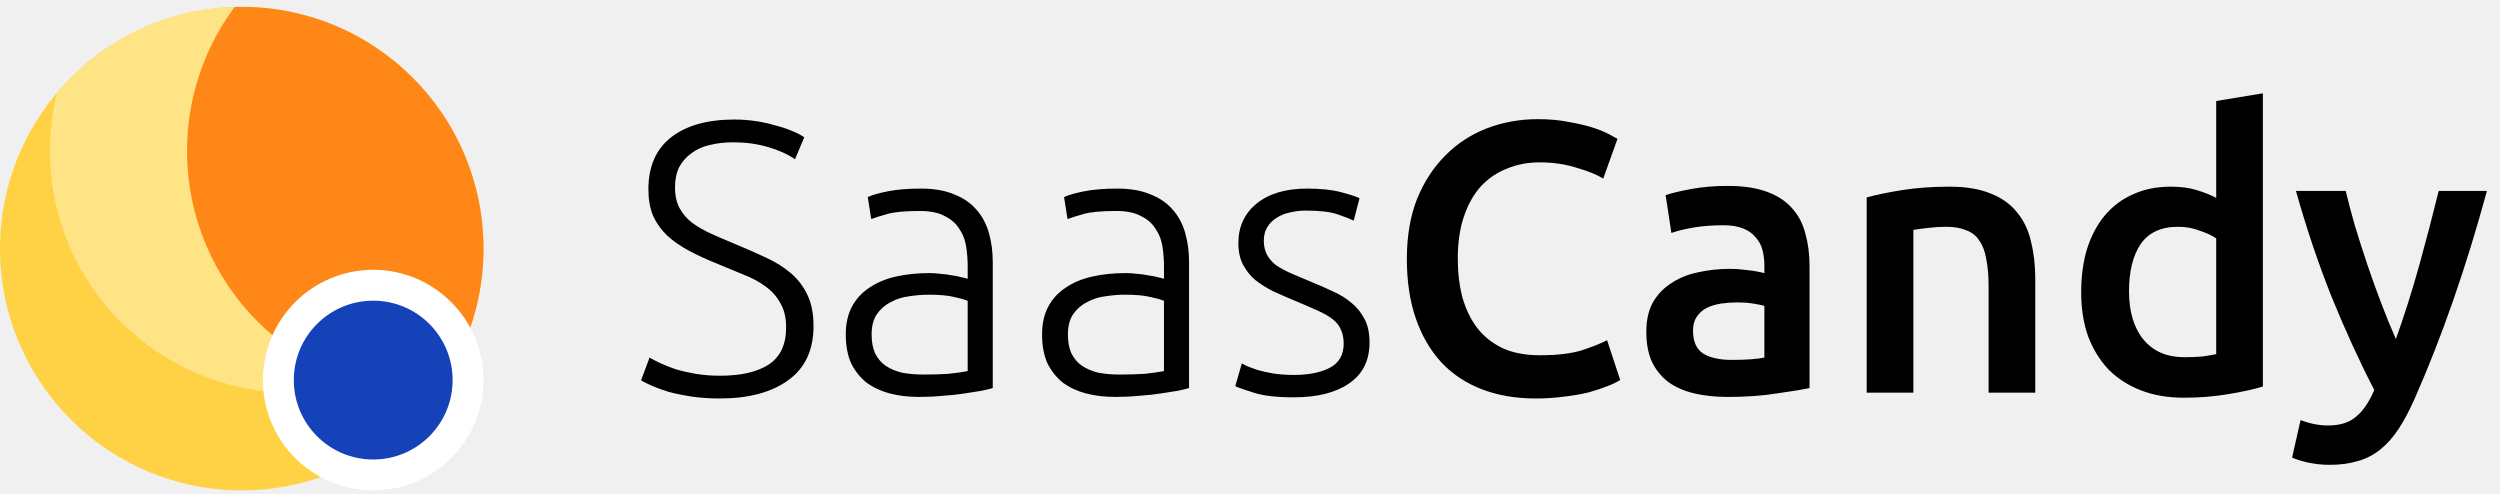
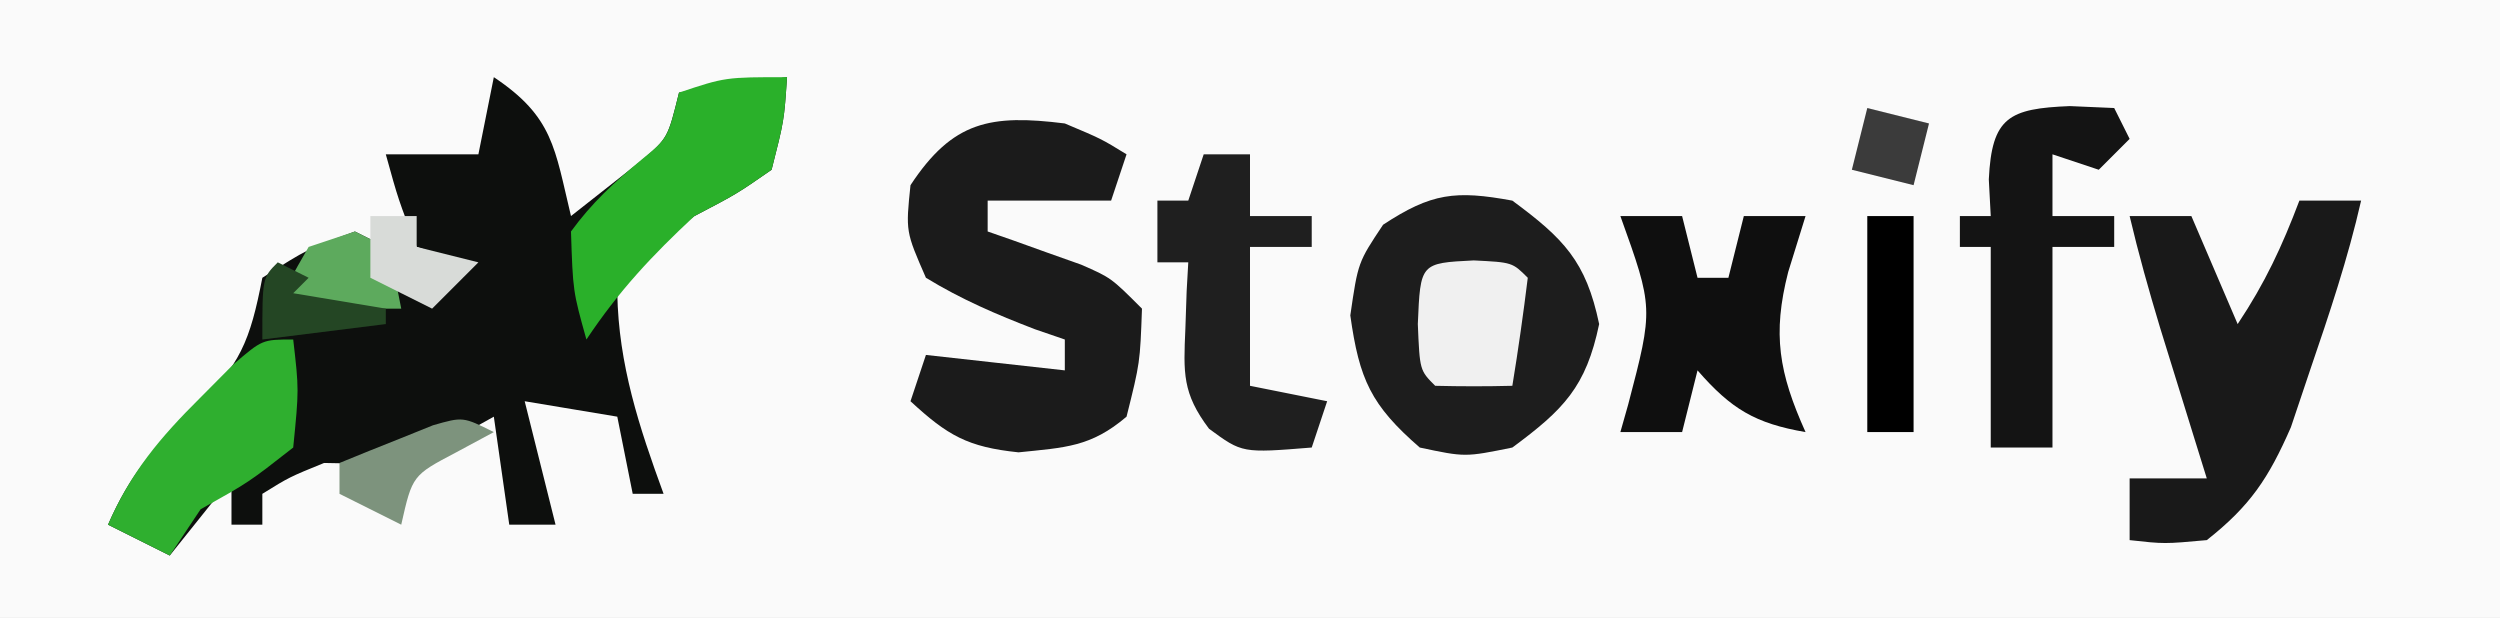
- <svg xmlns="http://www.w3.org/2000/svg" width="162" height="32" viewBox="0 0 162 32" fill="none">
-   <circle cx="15.665" cy="16.111" r="15.665" fill="#FFD245" />
-   <mask id="mask0_1243_5346" style="mask-type:alpha" maskUnits="userSpaceOnUse" x="0" y="0" width="32" height="32">
-     <circle cx="15.665" cy="16.111" r="15.665" fill="#FFD245" />
-   </mask>
-   <g mask="url(#mask0_1243_5346)">
-     <circle cx="18.901" cy="9.78" r="15.665" fill="#FFE486" />
-     <circle cx="27.787" cy="9.78" r="15.665" fill="#FF8718" />
-   </g>
-   <circle cx="24.184" cy="24.63" r="6.146" fill="#1642B9" stroke="white" stroke-width="2" />
-   <path d="M46.666 24.346C48.016 24.346 49.066 24.104 49.816 23.621C50.566 23.121 50.941 22.321 50.941 21.221C50.941 20.587 50.816 20.062 50.566 19.646C50.333 19.212 50.016 18.854 49.616 18.571C49.216 18.271 48.758 18.021 48.241 17.821C47.725 17.604 47.183 17.379 46.616 17.146C45.9 16.862 45.258 16.571 44.691 16.271C44.125 15.971 43.641 15.637 43.241 15.271C42.841 14.887 42.533 14.454 42.316 13.971C42.116 13.487 42.016 12.921 42.016 12.271C42.016 10.787 42.508 9.662 43.491 8.896C44.475 8.129 45.841 7.746 47.591 7.746C48.058 7.746 48.516 7.779 48.966 7.846C49.416 7.912 49.833 8.004 50.216 8.121C50.616 8.221 50.975 8.337 51.291 8.471C51.625 8.604 51.9 8.746 52.116 8.896L51.516 10.321C51.033 9.987 50.441 9.721 49.741 9.521C49.058 9.321 48.316 9.221 47.516 9.221C46.966 9.221 46.458 9.279 45.991 9.396C45.541 9.496 45.15 9.671 44.816 9.921C44.483 10.154 44.216 10.454 44.016 10.821C43.833 11.187 43.741 11.629 43.741 12.146C43.741 12.679 43.841 13.129 44.041 13.496C44.241 13.862 44.516 14.179 44.866 14.446C45.233 14.712 45.658 14.954 46.141 15.171C46.625 15.387 47.15 15.612 47.716 15.846C48.4 16.129 49.041 16.412 49.641 16.696C50.258 16.979 50.791 17.312 51.241 17.696C51.691 18.079 52.05 18.546 52.316 19.096C52.583 19.646 52.716 20.321 52.716 21.121C52.716 22.687 52.166 23.862 51.066 24.646C49.983 25.429 48.508 25.821 46.641 25.821C45.975 25.821 45.366 25.779 44.816 25.696C44.266 25.612 43.775 25.512 43.341 25.396C42.908 25.262 42.541 25.129 42.241 24.996C41.941 24.862 41.708 24.746 41.541 24.646L42.091 23.171C42.258 23.271 42.483 23.387 42.766 23.521C43.05 23.654 43.383 23.787 43.766 23.921C44.15 24.037 44.583 24.137 45.066 24.221C45.55 24.304 46.083 24.346 46.666 24.346ZM59.831 24.271C60.465 24.271 61.015 24.254 61.481 24.221C61.965 24.171 62.373 24.112 62.706 24.046V19.496C62.523 19.412 62.231 19.329 61.831 19.246C61.431 19.146 60.881 19.096 60.181 19.096C59.781 19.096 59.365 19.129 58.931 19.196C58.498 19.246 58.098 19.371 57.731 19.571C57.365 19.754 57.065 20.012 56.831 20.346C56.598 20.679 56.481 21.121 56.481 21.671C56.481 22.154 56.556 22.562 56.706 22.896C56.873 23.229 57.098 23.496 57.381 23.696C57.681 23.896 58.031 24.046 58.431 24.146C58.848 24.229 59.315 24.271 59.831 24.271ZM59.681 12.221C60.531 12.221 61.248 12.346 61.831 12.596C62.431 12.829 62.915 13.162 63.281 13.596C63.648 14.012 63.915 14.512 64.081 15.096C64.248 15.679 64.331 16.312 64.331 16.996V25.146C64.165 25.196 63.923 25.254 63.606 25.321C63.29 25.371 62.923 25.429 62.506 25.496C62.09 25.562 61.623 25.612 61.106 25.646C60.606 25.696 60.09 25.721 59.556 25.721C58.873 25.721 58.24 25.646 57.656 25.496C57.09 25.346 56.59 25.112 56.156 24.796C55.74 24.462 55.406 24.046 55.156 23.546C54.923 23.029 54.806 22.404 54.806 21.671C54.806 20.971 54.94 20.371 55.206 19.871C55.473 19.371 55.848 18.962 56.331 18.646C56.815 18.312 57.39 18.071 58.056 17.921C58.723 17.771 59.448 17.696 60.231 17.696C60.465 17.696 60.706 17.712 60.956 17.746C61.223 17.762 61.473 17.796 61.706 17.846C61.956 17.879 62.165 17.921 62.331 17.971C62.515 18.004 62.64 18.037 62.706 18.071V17.271C62.706 16.821 62.673 16.387 62.606 15.971C62.54 15.537 62.39 15.154 62.156 14.821C61.94 14.471 61.623 14.196 61.206 13.996C60.806 13.779 60.273 13.671 59.606 13.671C58.656 13.671 57.948 13.737 57.481 13.871C57.015 14.004 56.673 14.112 56.456 14.196L56.231 12.771C56.515 12.637 56.948 12.512 57.531 12.396C58.131 12.279 58.848 12.221 59.681 12.221ZM72.551 24.271C73.184 24.271 73.734 24.254 74.201 24.221C74.684 24.171 75.093 24.112 75.426 24.046V19.496C75.243 19.412 74.951 19.329 74.551 19.246C74.151 19.146 73.601 19.096 72.901 19.096C72.501 19.096 72.085 19.129 71.651 19.196C71.218 19.246 70.818 19.371 70.451 19.571C70.085 19.754 69.784 20.012 69.551 20.346C69.318 20.679 69.201 21.121 69.201 21.671C69.201 22.154 69.276 22.562 69.426 22.896C69.593 23.229 69.818 23.496 70.101 23.696C70.401 23.896 70.751 24.046 71.151 24.146C71.568 24.229 72.034 24.271 72.551 24.271ZM72.401 12.221C73.251 12.221 73.968 12.346 74.551 12.596C75.151 12.829 75.635 13.162 76.001 13.596C76.368 14.012 76.635 14.512 76.801 15.096C76.968 15.679 77.051 16.312 77.051 16.996V25.146C76.885 25.196 76.643 25.254 76.326 25.321C76.01 25.371 75.643 25.429 75.226 25.496C74.809 25.562 74.343 25.612 73.826 25.646C73.326 25.696 72.809 25.721 72.276 25.721C71.593 25.721 70.96 25.646 70.376 25.496C69.809 25.346 69.309 25.112 68.876 24.796C68.46 24.462 68.126 24.046 67.876 23.546C67.643 23.029 67.526 22.404 67.526 21.671C67.526 20.971 67.659 20.371 67.926 19.871C68.193 19.371 68.568 18.962 69.051 18.646C69.534 18.312 70.109 18.071 70.776 17.921C71.443 17.771 72.168 17.696 72.951 17.696C73.184 17.696 73.426 17.712 73.676 17.746C73.943 17.762 74.193 17.796 74.426 17.846C74.676 17.879 74.885 17.921 75.051 17.971C75.234 18.004 75.359 18.037 75.426 18.071V17.271C75.426 16.821 75.393 16.387 75.326 15.971C75.26 15.537 75.109 15.154 74.876 14.821C74.659 14.471 74.343 14.196 73.926 13.996C73.526 13.779 72.993 13.671 72.326 13.671C71.376 13.671 70.668 13.737 70.201 13.871C69.734 14.004 69.393 14.112 69.176 14.196L68.951 12.771C69.234 12.637 69.668 12.512 70.251 12.396C70.851 12.279 71.568 12.221 72.401 12.221ZM83.846 24.296C84.779 24.296 85.546 24.146 86.146 23.846C86.763 23.529 87.071 23.004 87.071 22.271C87.071 21.921 87.013 21.621 86.896 21.371C86.796 21.121 86.621 20.896 86.371 20.696C86.121 20.496 85.788 20.304 85.371 20.121C84.971 19.937 84.471 19.721 83.871 19.471C83.388 19.271 82.929 19.071 82.496 18.871C82.063 18.654 81.679 18.412 81.346 18.146C81.013 17.862 80.746 17.529 80.546 17.146C80.346 16.762 80.246 16.296 80.246 15.746C80.246 14.696 80.638 13.846 81.421 13.196C82.221 12.546 83.313 12.221 84.696 12.221C85.579 12.221 86.304 12.296 86.871 12.446C87.454 12.596 87.863 12.729 88.096 12.846L87.721 14.296C87.521 14.196 87.179 14.062 86.696 13.896C86.229 13.729 85.538 13.646 84.621 13.646C84.254 13.646 83.904 13.687 83.571 13.771C83.254 13.837 82.971 13.954 82.721 14.121C82.471 14.271 82.271 14.471 82.121 14.721C81.971 14.954 81.896 15.246 81.896 15.596C81.896 15.946 81.963 16.246 82.096 16.496C82.229 16.746 82.421 16.971 82.671 17.171C82.938 17.354 83.254 17.529 83.621 17.696C84.004 17.862 84.438 18.046 84.921 18.246C85.421 18.446 85.896 18.654 86.346 18.871C86.813 19.071 87.221 19.321 87.571 19.621C87.921 19.904 88.204 20.254 88.421 20.671C88.638 21.071 88.746 21.579 88.746 22.196C88.746 23.362 88.304 24.246 87.421 24.846C86.554 25.446 85.363 25.746 83.846 25.746C82.713 25.746 81.846 25.646 81.246 25.446C80.646 25.262 80.246 25.121 80.046 25.021L80.471 23.546C80.521 23.579 80.629 23.637 80.796 23.721C80.963 23.787 81.188 23.871 81.471 23.971C81.754 24.054 82.088 24.129 82.471 24.196C82.871 24.262 83.329 24.296 83.846 24.296ZM99.514 25.821C98.214 25.821 97.048 25.621 96.014 25.221C94.981 24.821 94.106 24.237 93.389 23.471C92.673 22.687 92.123 21.737 91.739 20.621C91.356 19.504 91.164 18.221 91.164 16.771C91.164 15.321 91.381 14.037 91.814 12.921C92.264 11.804 92.873 10.862 93.639 10.096C94.406 9.312 95.306 8.721 96.339 8.321C97.373 7.921 98.481 7.721 99.664 7.721C100.381 7.721 101.031 7.779 101.614 7.896C102.198 7.996 102.706 8.112 103.139 8.246C103.573 8.379 103.931 8.521 104.214 8.671C104.498 8.821 104.698 8.929 104.814 8.996L103.889 11.571C103.489 11.321 102.914 11.087 102.164 10.871C101.431 10.637 100.631 10.521 99.764 10.521C99.014 10.521 98.314 10.654 97.664 10.921C97.014 11.171 96.448 11.554 95.964 12.071C95.498 12.587 95.131 13.237 94.864 14.021C94.598 14.804 94.464 15.712 94.464 16.746C94.464 17.662 94.564 18.504 94.764 19.271C94.981 20.037 95.306 20.704 95.739 21.271C96.173 21.821 96.723 22.254 97.389 22.571C98.056 22.871 98.856 23.021 99.789 23.021C100.906 23.021 101.814 22.912 102.514 22.696C103.214 22.462 103.756 22.246 104.139 22.046L104.989 24.621C104.789 24.754 104.514 24.887 104.164 25.021C103.831 25.154 103.431 25.287 102.964 25.421C102.498 25.537 101.973 25.629 101.389 25.696C100.806 25.779 100.181 25.821 99.514 25.821ZM112.207 23.321C113.14 23.321 113.848 23.271 114.332 23.171V19.821C114.165 19.771 113.923 19.721 113.607 19.671C113.29 19.621 112.94 19.596 112.557 19.596C112.223 19.596 111.882 19.621 111.532 19.671C111.198 19.721 110.89 19.812 110.607 19.946C110.34 20.079 110.123 20.271 109.957 20.521C109.79 20.754 109.707 21.054 109.707 21.421C109.707 22.137 109.932 22.637 110.382 22.921C110.832 23.187 111.44 23.321 112.207 23.321ZM111.957 12.046C112.957 12.046 113.798 12.171 114.482 12.421C115.165 12.671 115.707 13.021 116.107 13.471C116.523 13.921 116.815 14.471 116.982 15.121C117.165 15.754 117.257 16.454 117.257 17.221V25.146C116.79 25.246 116.082 25.362 115.132 25.496C114.198 25.646 113.14 25.721 111.957 25.721C111.173 25.721 110.457 25.646 109.807 25.496C109.157 25.346 108.598 25.104 108.132 24.771C107.682 24.437 107.323 24.004 107.057 23.471C106.807 22.937 106.682 22.279 106.682 21.496C106.682 20.746 106.823 20.112 107.107 19.596C107.407 19.079 107.807 18.662 108.307 18.346C108.807 18.012 109.382 17.779 110.032 17.646C110.698 17.496 111.39 17.421 112.107 17.421C112.44 17.421 112.79 17.446 113.157 17.496C113.523 17.529 113.915 17.596 114.332 17.696V17.196C114.332 16.846 114.29 16.512 114.207 16.196C114.123 15.879 113.973 15.604 113.757 15.371C113.557 15.121 113.282 14.929 112.932 14.796C112.598 14.662 112.173 14.596 111.657 14.596C110.957 14.596 110.315 14.646 109.732 14.746C109.148 14.846 108.673 14.962 108.307 15.096L107.932 12.646C108.315 12.512 108.873 12.379 109.607 12.246C110.34 12.112 111.123 12.046 111.957 12.046ZM120.961 12.796C121.544 12.629 122.303 12.471 123.236 12.321C124.169 12.171 125.203 12.096 126.336 12.096C127.403 12.096 128.294 12.246 129.011 12.546C129.728 12.829 130.294 13.237 130.711 13.771C131.144 14.287 131.444 14.921 131.611 15.671C131.794 16.404 131.886 17.212 131.886 18.096V25.446H128.861V18.571C128.861 17.871 128.811 17.279 128.711 16.796C128.628 16.296 128.478 15.896 128.261 15.596C128.061 15.279 127.778 15.054 127.411 14.921C127.061 14.771 126.628 14.696 126.111 14.696C125.728 14.696 125.328 14.721 124.911 14.771C124.494 14.821 124.186 14.862 123.986 14.896V25.446H120.961V12.796ZM137.96 18.871C137.96 20.204 138.277 21.254 138.91 22.021C139.543 22.771 140.418 23.146 141.535 23.146C142.018 23.146 142.427 23.129 142.76 23.096C143.11 23.046 143.393 22.996 143.61 22.946V15.446C143.343 15.262 142.985 15.096 142.535 14.946C142.102 14.779 141.635 14.696 141.135 14.696C140.035 14.696 139.227 15.071 138.71 15.821C138.21 16.571 137.96 17.587 137.96 18.871ZM146.635 25.046C146.035 25.229 145.277 25.396 144.36 25.546C143.46 25.696 142.51 25.771 141.51 25.771C140.477 25.771 139.552 25.612 138.735 25.296C137.918 24.979 137.218 24.529 136.635 23.946C136.068 23.346 135.627 22.629 135.31 21.796C135.01 20.946 134.86 19.996 134.86 18.946C134.86 17.912 134.985 16.979 135.235 16.146C135.502 15.296 135.885 14.571 136.385 13.971C136.885 13.371 137.493 12.912 138.21 12.596C138.927 12.262 139.752 12.096 140.685 12.096C141.318 12.096 141.877 12.171 142.36 12.321C142.843 12.471 143.26 12.637 143.61 12.821V6.546L146.635 6.046V25.046ZM161.153 12.371C159.803 17.337 158.236 21.837 156.453 25.871C156.119 26.621 155.778 27.262 155.428 27.796C155.078 28.329 154.686 28.771 154.253 29.121C153.819 29.471 153.336 29.721 152.803 29.871C152.269 30.037 151.653 30.121 150.953 30.121C150.486 30.121 150.019 30.071 149.553 29.971C149.103 29.871 148.761 29.762 148.528 29.646L149.078 27.221C149.678 27.454 150.269 27.571 150.853 27.571C151.636 27.571 152.244 27.379 152.678 26.996C153.128 26.629 153.519 26.054 153.853 25.271C152.903 23.437 151.986 21.437 151.103 19.271C150.236 17.104 149.461 14.804 148.778 12.371H152.003C152.169 13.071 152.369 13.829 152.603 14.646C152.853 15.462 153.119 16.296 153.403 17.146C153.686 17.979 153.986 18.812 154.303 19.646C154.619 20.479 154.936 21.254 155.253 21.971C155.786 20.487 156.286 18.912 156.753 17.246C157.219 15.562 157.644 13.937 158.028 12.371H161.153Z" fill="black" />
+ <svg xmlns="http://www.w3.org/2000/svg" version="1.1" width="162" height="40">
+   <path d="M0 0 C53.46 0 106.92 0 162 0 C162 13.2 162 26.4 162 40 C108.54 40 55.08 40 0 40 C0 26.8 0 13.6 0 0 Z " fill="#FAFAFA" transform="translate(0,0)" />
+   <path d="M0 0 C3.861 2.574 3.943 4.61 5 9 C5.969 8.237 6.939 7.474 7.938 6.688 C8.483 6.258 9.028 5.829 9.59 5.387 C11.272 3.943 11.272 3.943 12 1 C15.465 0.505 15.465 0.505 19 0 C18.812 2.812 18.812 2.812 18 6 C15.75 7.562 15.75 7.562 13 9 C10.041 11.126 10.041 11.126 8 14 C8.084 18.633 9.415 22.669 11 27 C10.34 27 9.68 27 9 27 C8.67 25.35 8.34 23.7 8 22 C6.02 21.67 4.04 21.34 2 21 C2.66 23.64 3.32 26.28 4 29 C3.01 29 2.02 29 1 29 C0.67 26.69 0.34 24.38 0 22 C-0.887 22.495 -1.774 22.99 -2.688 23.5 C-5.974 24.988 -7.512 25.092 -11 25 C-13.251 25.916 -13.251 25.916 -15 27 C-15 27.66 -15 28.32 -15 29 C-15.66 29 -16.32 29 -17 29 C-17 28.01 -17 27.02 -17 26 C-18.32 27.65 -19.64 29.3 -21 31 C-22.32 30.34 -23.64 29.68 -25 29 C-23.612 25.813 -22.005 23.884 -19.438 21.562 C-16.415 18.67 -15.794 17.084 -15 13 C-12.062 11.125 -12.062 11.125 -9 10 C-8.34 10.33 -7.68 10.66 -7 11 C-6.67 11.99 -6.34 12.98 -6 14 C-4.68 13.34 -3.36 12.68 -2 12 C-2.99 11.67 -3.98 11.34 -5 11 C-6.188 7.938 -6.188 7.938 -7 5 C-5.02 5 -3.04 5 -1 5 C-0.67 3.35 -0.34 1.7 0 0 Z " fill="#0D0F0D" transform="translate(32,5)" />
+   <path d="M0 0 C3.323 2.456 4.776 3.926 5.625 8 C4.776 12.074 3.323 13.544 0 16 C-3.062 16.625 -3.062 16.625 -6 16 C-9.162 13.254 -9.917 11.592 -10.5 7.438 C-10 4 -10 4 -8.375 1.562 C-5.243 -0.498 -3.685 -0.677 0 0 Z " fill="#1D1D1D" transform="translate(98,13)" />
+   <path d="M0 0 C2.375 1 2.375 1 4 2 C3.67 2.99 3.34 3.98 3 5 C0.36 5 -2.28 5 -5 5 C-5 5.66 -5 6.32 -5 7 C-4.446 7.193 -3.891 7.387 -3.32 7.586 C-2.234 7.977 -2.234 7.977 -1.125 8.375 C-0.406 8.63 0.314 8.885 1.055 9.148 C3 10 3 10 5 12 C4.875 15.5 4.875 15.5 4 19 C1.686 20.971 0.022 20.998 -3 21.312 C-6.301 20.969 -7.597 20.218 -10 18 C-9.505 16.515 -9.505 16.515 -9 15 C-6.03 15.33 -3.06 15.66 0 16 C0 15.34 0 14.68 0 14 C-0.638 13.781 -1.276 13.562 -1.934 13.336 C-4.437 12.375 -6.71 11.398 -9 10 C-10.312 7 -10.312 7 -10 4 C-7.262 -0.162 -4.807 -0.601 0 0 Z " fill="#1B1B1B" transform="translate(69,8)" />
+   <path d="M0 0 C1.32 0 2.64 0 4 0 C3.146 3.753 1.933 7.36 0.688 11 C0.279 12.217 -0.13 13.434 -0.551 14.688 C-1.995 17.989 -3.188 19.785 -6 22 C-8.75 22.25 -8.75 22.25 -11 22 C-11 20.68 -11 19.36 -11 18 C-9.35 18 -7.7 18 -6 18 C-6.277 17.108 -6.554 16.216 -6.84 15.297 C-7.202 14.126 -7.564 12.956 -7.938 11.75 C-8.297 10.59 -8.657 9.43 -9.027 8.234 C-9.751 5.829 -10.425 3.443 -11 1 C-9.68 1 -8.36 1 -7 1 C-6.01 3.31 -5.02 5.62 -4 8 C-2.223 5.334 -1.125 2.972 0 0 Z " fill="#191919" transform="translate(149,13)" />
+   <path d="M0 0 C0.949 0.041 1.897 0.083 2.875 0.125 C3.205 0.785 3.535 1.445 3.875 2.125 C3.215 2.785 2.555 3.445 1.875 4.125 C0.885 3.795 -0.105 3.465 -1.125 3.125 C-1.125 4.445 -1.125 5.765 -1.125 7.125 C0.195 7.125 1.515 7.125 2.875 7.125 C2.875 7.785 2.875 8.445 2.875 9.125 C1.555 9.125 0.235 9.125 -1.125 9.125 C-1.125 13.415 -1.125 17.705 -1.125 22.125 C-2.445 22.125 -3.765 22.125 -5.125 22.125 C-5.125 17.835 -5.125 13.545 -5.125 9.125 C-5.785 9.125 -6.445 9.125 -7.125 9.125 C-7.125 8.465 -7.125 7.805 -7.125 7.125 C-6.465 7.125 -5.805 7.125 -5.125 7.125 C-5.166 6.341 -5.207 5.558 -5.25 4.75 C-5.058 0.717 -3.943 0.158 0 0 Z " fill="#141414" transform="translate(134.125,6.875)" />
+   <path d="M0 0 C1.32 0 2.64 0 4 0 C4.33 1.32 4.66 2.64 5 4 C5.66 4 6.32 4 7 4 C7.33 2.68 7.66 1.36 8 0 C9.32 0 10.64 0 12 0 C11.629 1.196 11.258 2.393 10.875 3.625 C9.843 7.654 10.269 10.153 12 14 C8.73 13.436 7.174 12.5 5 10 C4.67 11.32 4.34 12.64 4 14 C2.68 14 1.36 14 0 14 C0.251 13.112 0.251 13.112 0.508 12.207 C2.143 5.967 2.143 5.967 0 0 Z " fill="#0F0F0F" transform="translate(105,14)" />
+   <path d="M0 0 C0.99 0 1.98 0 3 0 C3 1.32 3 2.64 3 4 C4.32 4 5.64 4 7 4 C7 4.66 7 5.32 7 6 C5.68 6 4.36 6 3 6 C3 8.97 3 11.94 3 15 C4.65 15.33 6.3 15.66 8 16 C7.67 16.99 7.34 17.98 7 19 C2.496 19.365 2.496 19.365 0.344 17.781 C-1.392 15.48 -1.311 14.16 -1.188 11.312 C-1.16 10.504 -1.133 9.696 -1.105 8.863 C-1.053 7.941 -1.053 7.941 -1 7 C-1.66 7 -2.32 7 -3 7 C-3 5.68 -3 4.36 -3 3 C-2.34 3 -1.68 3 -1 3 C-0.67 2.01 -0.34 1.02 0 0 Z " fill="#1F1F1F" transform="translate(78,10)" />
+   <path d="M0 0 C-0.188 2.812 -0.188 2.812 -1 6 C-3.25 7.562 -3.25 7.562 -6 9 C-8.749 11.557 -10.916 13.873 -13 17 C-13.875 13.875 -13.875 13.875 -14 10 C-12.653 8.149 -11.206 6.817 -9.445 5.359 C-7.721 3.953 -7.721 3.953 -7 1 C-4 0 -4 0 0 0 Z " fill="#2AB02A" transform="translate(51,5)" />
+   <path d="M0 0 C0.375 3.25 0.375 3.25 0 7 C-2.875 9.25 -2.875 9.25 -6 11 C-6.99 12.485 -6.99 12.485 -8 14 C-9.32 13.34 -10.64 12.68 -12 12 C-10.53 8.601 -8.62 6.35 -6 3.75 C-5.299 3.044 -4.598 2.337 -3.875 1.609 C-2 0 -2 0 0 0 Z " fill="#2FAF2F" transform="translate(19,22)" />
+   <path d="M0 0 C2.5 0.125 2.5 0.125 3.5 1.125 C3.213 3.464 2.881 5.799 2.5 8.125 C0.834 8.168 -0.834 8.166 -2.5 8.125 C-3.5 7.125 -3.5 7.125 -3.625 4.125 C-3.46 0.173 -3.46 0.173 0 0 Z " fill="#F0F0F0" transform="translate(95.5,16.875)" />
+   <path d="M0 0 C0.99 0 1.98 0 3 0 C3 4.62 3 9.24 3 14 C2.01 14 1.02 14 0 14 C0 9.38 0 4.76 0 0 Z " fill="#000000" transform="translate(121,14)" />
+   <path d="M0 0 C0.66 0.33 1.32 0.66 2 1 C2.625 3.062 2.625 3.062 3 5 C0.36 5 -2.28 5 -5 5 C-4.188 3.062 -4.188 3.062 -3 1 C-2.01 0.67 -1.02 0.34 0 0 Z " fill="#5DAA5D" transform="translate(23,15)" />
+   <path d="M0 0 C0.99 0 1.98 0 3 0 C3 0.66 3 1.32 3 2 C4.32 2.33 5.64 2.66 7 3 C6.01 3.99 5.02 4.98 4 6 C2.68 5.34 1.36 4.68 0 4 C0 2.68 0 1.36 0 0 Z " fill="#D8DBD8" transform="translate(24,14)" />
+   <path d="M0 0 C-1.207 0.65 -1.207 0.65 -2.438 1.312 C-5.278 2.805 -5.278 2.805 -6 6 C-7.32 5.34 -8.64 4.68 -10 4 C-10 3.34 -10 2.68 -10 2 C-8.712 1.47 -7.42 0.951 -6.125 0.438 C-5.406 0.147 -4.686 -0.143 -3.945 -0.441 C-2 -1 -2 -1 0 0 Z " fill="#7D937D" transform="translate(32,28)" />
+   <path d="M0 0 C1.98 0.495 1.98 0.495 4 1 C3.67 2.32 3.34 3.64 3 5 C1.68 4.67 0.36 4.34 -1 4 C-0.67 2.68 -0.34 1.36 0 0 Z " fill="#3B3B3B" transform="translate(121,7)" />
+   <path d="M0 0 C0.66 0.33 1.32 0.66 2 1 C1.67 1.33 1.34 1.66 1 2 C3.97 2.495 3.97 2.495 7 3 C7 3.33 7 3.66 7 4 C4.36 4.33 1.72 4.66 -1 5 C-1 1 -1 1 0 0 Z " fill="#244624" transform="translate(18,17)" />
</svg>
